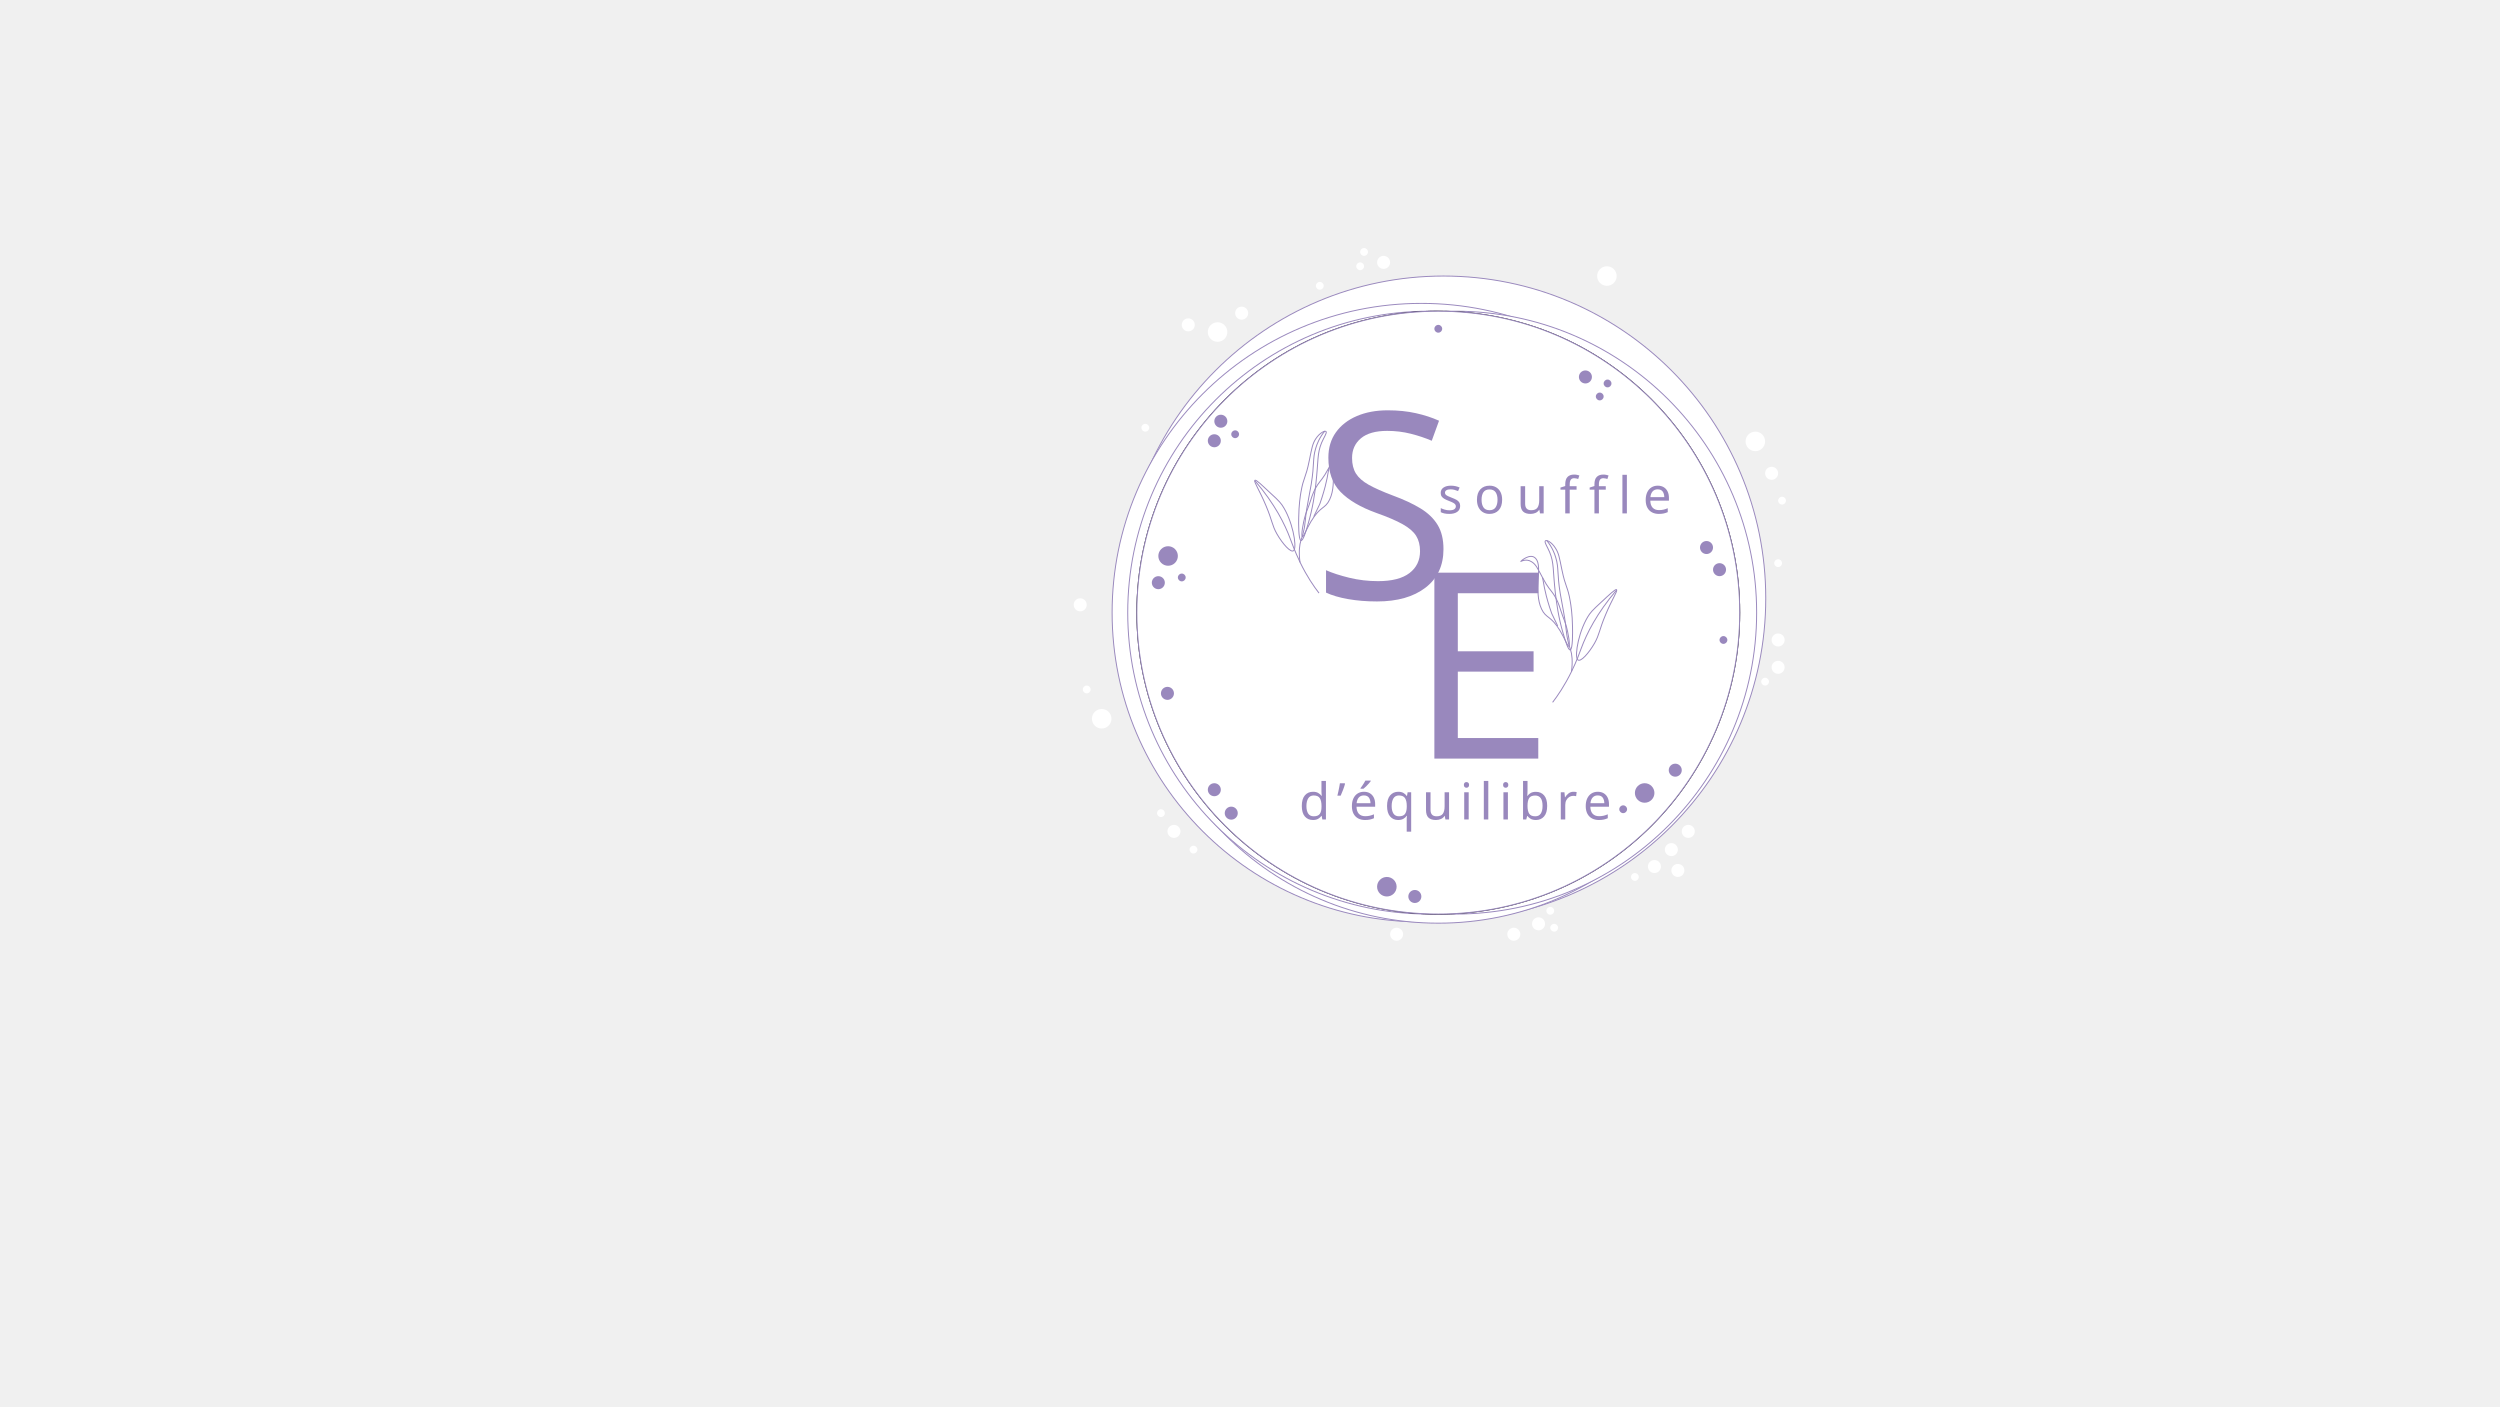
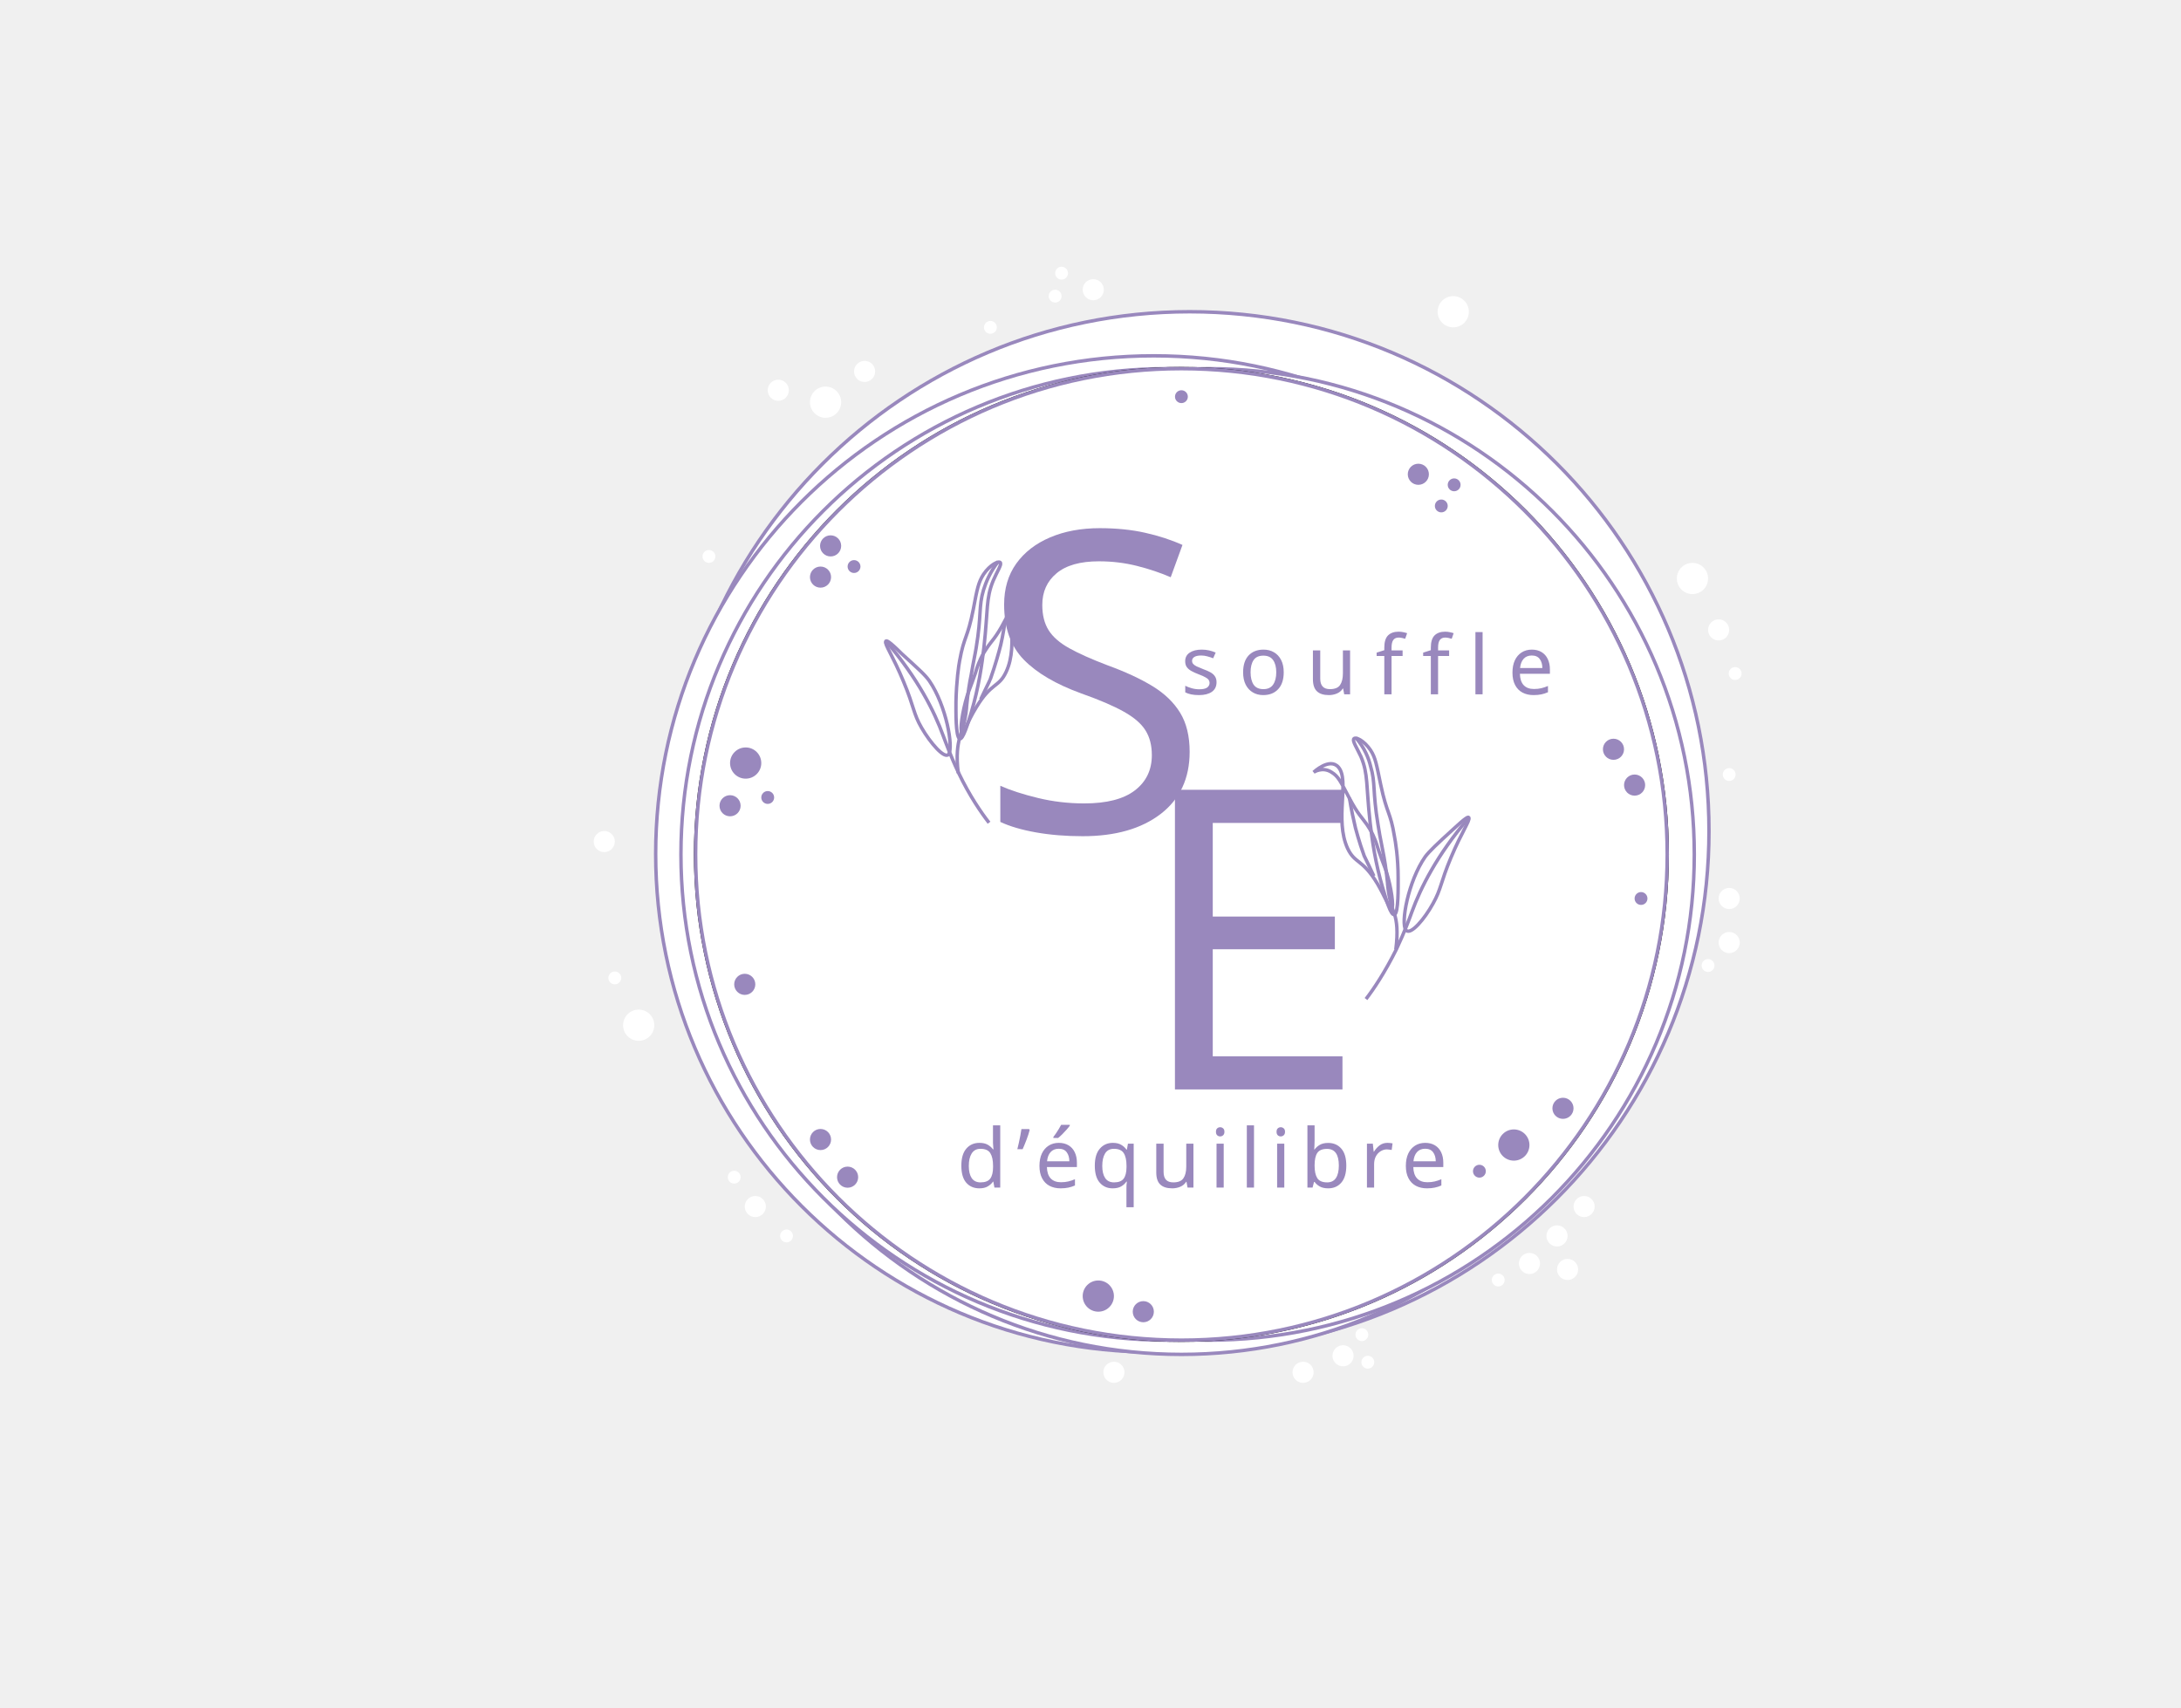
- <svg xmlns="http://www.w3.org/2000/svg" version="1.1" id="Calque_1" x="0px" y="0px" viewBox="0 0 1920 1080" style="enable-background:new 0 0 1920 1080;" xml:space="preserve">
+ <svg xmlns="http://www.w3.org/2000/svg" version="1.1" id="Calque_1" x="0px" y="0px" viewBox="0 0 475 372" style="enable-background:new 0 0 475 372;" xml:space="preserve">
  <style type="text/css">
	.st0{enable-background:new    ;}
	.st1{fill:#9988BD;}
	.st2{fill:#D1D3E4;}
	.st3{fill:none;stroke:#707070;}
	.st4{fill:#FEF8F2;}
	.st5{fill:#F2E6E9;}
	.st6{fill:#464E9F;}
	.st7{fill:#FFFFFF;stroke:#9988BD;stroke-width:0.75;stroke-miterlimit:10;}
	.st8{fill:#FFFFFF;stroke:#000000;stroke-width:0.75;stroke-miterlimit:10;}
	.st9{font-family:'BodoniSvtyTwoITCTT-Book';}
- 	.st10{font-size:200px;}
+ 	.st10{font-size:91.408px;}
	.st11{font-family:'BodoniSvtyTwoITCTT-BookIta';}
- 	.st12{font-size:39px;}
- 	.st13{letter-spacing:9;}
- 	.st14{letter-spacing:5;}
+ 	.st12{font-size:17.825px;}
+ 	.st13{letter-spacing:4;}
+ 	.st14{letter-spacing:2;}
	.st15{fill:none;stroke:#9988BD;stroke-width:0.75;stroke-miterlimit:10;}
	.st16{fill:#FFFFFF;}
</style>
  <g id="Rectangle_1" transform="translate(-618 63)" class="st0">
-     <rect x="93.3" y="231.2" class="st1" width="239.7" height="87.5" />
-     <rect x="93.7" y="231.5" class="st1" width="239" height="86.9" />
+     <rect x="-236.7" y="47.8" class="st1" width="239.7" height="87.5" />
+     <rect x="-236.3" y="48.1" class="st1" width="239" height="86.9" />
  </g>
  <g id="Rectangle_2" transform="translate(-618 352)">
-     <rect x="93.3" y="107.4" class="st2" width="239.7" height="87.5" />
-     <rect x="93.7" y="107.7" class="st3" width="239" height="86.9" />
+     <rect x="-236.7" y="-76" class="st2" width="239.7" height="87.5" />
+     <rect x="-236.3" y="-75.7" class="st3" width="239" height="86.9" />
  </g>
  <g id="Rectangle_3" transform="translate(-618 877)">
-     <rect x="93.3" y="-117.5" class="st4" width="239.7" height="87.5" />
-     <rect x="93.7" y="-117.2" class="st3" width="239" height="86.9" />
+     <rect x="-236.7" y="-300.9" class="st4" width="239.7" height="87.5" />
+     <rect x="-236.3" y="-300.6" class="st3" width="239" height="86.9" />
  </g>
  <g id="Rectangle_4" transform="translate(-618 624)">
-     <rect x="93.3" y="-9.1" class="st5" width="239.7" height="87.5" />
-     <rect x="93.7" y="-8.8" class="st3" width="239" height="86.9" />
+     <rect x="-236.7" y="-192.5" class="st5" width="239.7" height="87.5" />
+     <rect x="-236.3" y="-192.2" class="st3" width="239" height="86.9" />
  </g>
  <g id="Rectangle_5" transform="translate(-618 -226)">
-     <rect x="93.3" y="355" class="st6" width="239.7" height="87.5" />
-     <rect x="93.7" y="355.3" class="st3" width="239" height="86.9" />
+     <rect x="-236.7" y="171.6" class="st6" width="239.7" height="87.5" />
+     <rect x="-236.3" y="171.9" class="st3" width="239" height="86.9" />
  </g>
  <g>
-     <path class="st7" d="M1108.6,212c-136.7,0-247.5,110.8-247.5,247.5S971.9,707,1108.6,707s247.5-110.8,247.5-247.5   S1245.3,212,1108.6,212z" />
-     <path class="st7" d="M1091.6,233c-131.2,0-237.5,106.3-237.5,237.5S960.5,708,1091.6,708s237.5-106.3,237.5-237.5   S1222.8,233,1091.6,233z" />
-     <path class="st7" d="M1104.6,246c-127.9,0-231.5,103.7-231.5,231.5S976.8,709,1104.6,709s231.5-103.7,231.5-231.5   S1232.5,246,1104.6,246z" />
-     <path class="st7" d="M1117.6,239c-127.9,0-231.5,103.7-231.5,231.5S989.8,702,1117.6,702s231.5-103.7,231.5-231.5   S1245.5,239,1117.6,239z" />
-     <path class="st7" d="M1097.6,239c-127.9,0-231.5,103.7-231.5,231.5S969.8,702,1097.6,702s231.5-103.7,231.5-231.5   S1225.5,239,1097.6,239z" />
-     <path class="st8" d="M1104.6,239c-127.9,0-231.5,103.7-231.5,231.5S976.8,702,1104.6,702s231.5-103.7,231.5-231.5   S1232.5,239,1104.6,239z" />
-     <path class="st7" d="M1104.6,239c-127.9,0-231.5,103.7-231.5,231.5S976.8,702,1104.6,702s231.5-103.7,231.5-231.5   S1232.5,239,1104.6,239z" />
-     <text transform="matrix(1 0 0 1 1008.182 459.9135)" class="st1 st9 st10">S</text>
-     <text transform="matrix(1 0 0 1 1082.194 582.6035)" class="st1 st9 st10">E</text>
-     <text transform="matrix(1 0 0 1 1104.481 394.293)" class="st1 st11 st12 st13">souffle</text>
-     <text transform="matrix(1 0 0 1 997.6458 629.3735)" class="st1 st11 st12 st14">d’équilibre</text>
+     <path class="st7" d="M259.1,67.9C196.6,67.9,146,118.6,146,181s50.6,113.1,113.1,113.1S372.2,243.5,372.2,181   S321.6,67.9,259.1,67.9z" />
+     <path class="st7" d="M251.3,77.5c-60,0-108.5,48.6-108.5,108.5s48.6,108.5,108.5,108.5S359.9,246,359.9,186.1   S311.3,77.5,251.3,77.5z" />
+     <path class="st7" d="M257.3,83.4c-58.5,0-105.8,47.4-105.8,105.8s47.4,105.8,105.8,105.8s105.8-47.4,105.8-105.8   S315.7,83.4,257.3,83.4z" />
+     <path class="st7" d="M263.2,80.3c-58.5,0-105.8,47.4-105.8,105.8s47.4,105.8,105.8,105.8S369,244.5,369,186.1   S321.7,80.3,263.2,80.3z" />
+     <path class="st7" d="M254.1,80.3c-58.5,0-105.8,47.4-105.8,105.8s47.4,105.8,105.8,105.8s105.8-47.4,105.8-105.8   S312.5,80.3,254.1,80.3z" />
+     <path class="st8" d="M257.3,80.3c-58.5,0-105.8,47.4-105.8,105.8s47.4,105.8,105.8,105.8s105.8-47.4,105.8-105.8   S315.7,80.3,257.3,80.3z" />
+     <path class="st7" d="M257.3,80.3c-58.5,0-105.8,47.4-105.8,105.8s47.4,105.8,105.8,105.8s105.8-47.4,105.8-105.8   S315.7,80.3,257.3,80.3z" />
+     <text transform="matrix(1 0 0 1 213.2031 181.2114)" class="st1 st9 st10">S</text>
+     <text transform="matrix(1 0 0 1 247.0312 237.2895)" class="st1 st9 st10">E</text>
+     <text transform="matrix(1 0 0 1 257.2148 151.227)" class="st1 st11 st12 st13">souffle</text>
+     <text transform="matrix(1 0 0 1 208.3867 258.6606)" class="st1 st11 st12 st14">d’équilibre</text>
    <g>
-       <path class="st15" d="M1167.6,431.4c0-0.1,7.7-7.3,11.9-2.4c5.5,6.3-2,24.9,4.4,38.7c3.5,7.5,7.1,4.8,14.3,16.8    c4,6.7,5.9,12.5,6.7,11.8c1-0.8-0.3-10-2.5-17.1c-1.1-3.5-1.6-3.9-3.9-10.9c-0.7-2.2-1.2-3.8-2.2-6.1c-0.3-0.6-1.3-3-3.2-5.9    c-2.4-3.6-4.1-4.5-8.5-12.8c-3.9-7.4-5.1-10.1-8.4-12.1C1171.8,428.6,1167.6,431.5,1167.6,431.4z" />
-       <path class="st15" d="M1241.6,453.1c-15.3,17.9-23,33.5-27.2,44.8c-1.1,3-3.4,9.6-7.5,17.9c-5.4,11-10.8,18.8-14.5,23.6" />
-       <path class="st15" d="M1187.8,415c4.1,4.9,6.1,9.9,7.1,13.5c2.4,8.1,0.8,11.7,3.4,27.5c0.5,2.8,1.2,6.7,2.4,13.2    c0.6,3.2,1.5,8.3,2.2,15.2c0,0.4,0,0.3,0.1,0.5c0.7,7.3,2.5,12,3.2,14.2c1,3.2,1.8,8.3,0.7,16.8" />
-       <path class="st15" d="M1184.7,443.6c0.9,5.6,1.9,10.4,2.9,14.2c0,0,1.7,6.7,4.1,13.3l0,0c0,0,4.1,8.5,4.6,9.6" />
-       <path class="st15" d="M1241.6,453c-0.3-0.6-1.5-0.1-7.7,5.6c-7.4,6.8-11.1,10.2-13.1,13c-8.1,11.6-11.8,31.8-9.2,35    c2.1,2.6,8.9-5.4,13-12.6c3.9-6.9,3.4-9.8,8.5-21.9C1238.1,460.1,1242.2,454.3,1241.6,453z" />
-       <path class="st15" d="M1190.8,432.9" />
-       <path class="st15" d="M1186.7,415.6c-0.5,1.2,1.6,4.2,3.4,8.4c3.5,8.4,2.4,13.5,4.4,31.4c0.9,7.6,2.4,19,6.1,31.4    c1.5,5,3.8,12.9,5.4,12.3c1.9-0.7,1.8-13.3,1.7-17.4c-0.1-9.9-1.3-17.4-1.7-19.6c-2-12.1-3.5-10.2-6.5-24.7    c-1.9-9.3-2.4-12.6-4.9-16.4C1191.7,416.3,1187.4,414.1,1186.7,415.6z" />
+       <path class="st15" d="M286.1,168.2c0,0,3.5-3.3,5.4-1.1c2.5,2.9-0.9,11.4,2,17.7c1.6,3.4,3.2,2.2,6.5,7.7c1.8,3.1,2.7,5.7,3.1,5.4    c0.5-0.4-0.1-4.6-1.1-7.8c-0.5-1.6-0.7-1.8-1.8-5c-0.3-1-0.5-1.7-1-2.8c-0.1-0.3-0.6-1.4-1.5-2.7c-1.1-1.6-1.9-2.1-3.9-5.9    c-1.8-3.4-2.3-4.6-3.8-5.5C288,166.9,286.1,168.2,286.1,168.2z" />
+       <path class="st15" d="M319.9,178.1c-7,8.2-10.5,15.3-12.4,20.5c-0.5,1.4-1.6,4.4-3.4,8.2c-2.5,5-4.9,8.6-6.6,10.8" />
+       <path class="st15" d="M295.3,160.7c1.9,2.2,2.8,4.5,3.2,6.2c1.1,3.7,0.4,5.3,1.6,12.6c0.2,1.3,0.5,3.1,1.1,6    c0.3,1.5,0.7,3.8,1,6.9c0,0.2,0,0.1,0,0.2c0.3,3.3,1.1,5.5,1.5,6.5c0.5,1.5,0.8,3.8,0.3,7.7" />
+       <path class="st15" d="M293.9,173.8c0.4,2.6,0.9,4.8,1.3,6.5c0,0,0.8,3.1,1.9,6.1l0,0c0,0,1.9,3.9,2.1,4.4" />
+       <path class="st15" d="M319.9,178.1c-0.1-0.3-0.7,0-3.5,2.6c-3.4,3.1-5.1,4.7-6,5.9c-3.7,5.3-5.4,14.5-4.2,16    c1,1.2,4.1-2.5,5.9-5.8c1.8-3.2,1.6-4.5,3.9-10C318.3,181.3,320.2,178.7,319.9,178.1z" />
+       <path class="st15" d="M296.7,168.9" />
+       <path class="st15" d="M294.8,161c-0.2,0.5,0.7,1.9,1.6,3.8c1.6,3.8,1.1,6.2,2,14.4c0.4,3.5,1.1,8.7,2.8,14.4    c0.7,2.3,1.7,5.9,2.5,5.6c0.9-0.3,0.8-6.1,0.8-8c0-4.5-0.6-8-0.8-9c-0.9-5.5-1.6-4.7-3-11.3c-0.9-4.3-1.1-5.8-2.2-7.5    C297.1,161.3,295.1,160.3,294.8,161z" />
    </g>
    <g>
-       <path class="st15" d="M1037.6,347.4c0,0-4.1-2.8-8.7-0.1c-3.2,2-4.4,4.7-8.4,12.1c-4.4,8.3-6.1,9.2-8.5,12.8    c-1.9,2.9-3,5.3-3.2,5.9c-1,2.3-1.5,3.9-2.2,6.1c-2.3,7-2.8,7.4-3.9,10.9c-2.2,7.2-3.5,16.3-2.5,17.1c0.8,0.7,2.7-5.1,6.7-11.8    c7.2-12,10.8-9.3,14.3-16.8c6.5-13.8-1.1-32.3,4.4-38.7C1029.9,340.1,1037.6,347.4,1037.6,347.4z" />
-       <path class="st15" d="M1013,455.5c-3.8-4.9-9.2-12.6-14.5-23.6c-4-8.3-6.4-15-7.5-17.9c-4.2-11.4-11.9-26.9-27.2-44.8" />
-       <path class="st15" d="M998.4,431.9c-1.1-8.5-0.3-13.6,0.7-16.8c0.7-2.3,2.6-6.9,3.2-14.2c0-0.2,0-0.1,0.1-0.5    c0.6-7,1.6-12,2.2-15.2c1.2-6.5,1.9-10.3,2.4-13.2c2.6-15.8,1-19.4,3.4-27.5c1-3.5,3-8.6,7.1-13.5" />
-       <path class="st15" d="M1009,396.7c0.5-1.1,4.6-9.5,4.6-9.6l0,0c2.4-6.7,4.1-13.3,4.1-13.3c1-3.8,2-8.5,2.9-14.2" />
-       <path class="st15" d="M963.7,369c-0.7,1.3,3.4,7.1,8.5,19.2s4.6,15,8.5,21.9c4.1,7.2,10.9,15.2,13,12.6c2.5-3.2-1.1-23.3-9.2-35    c-1.9-2.8-5.7-6.2-13.1-13C965.2,368.8,964,368.4,963.7,369z" />
-       <path class="st15" d="M1014.5,348.9" />
-       <path class="st15" d="M1018.5,331.6c-0.6-1.4-5,0.8-8,5.4c-2.5,3.8-3,7.1-4.9,16.4c-2.9,14.5-4.4,12.6-6.5,24.7    c-0.4,2.2-1.6,9.7-1.7,19.6c-0.1,4.1-0.2,16.7,1.7,17.4c1.6,0.6,4-7.3,5.4-12.3c3.7-12.4,5.3-23.8,6.1-31.4    c2-17.8,0.9-23,4.4-31.4C1016.9,335.7,1019,332.7,1018.5,331.6z" />
+       <path class="st15" d="M226.6,129.8c0,0-1.9-1.3-4,0c-1.5,0.9-2,2.1-3.8,5.5c-2,3.8-2.8,4.2-3.9,5.9c-0.9,1.3-1.4,2.4-1.5,2.7    c-0.5,1.1-0.7,1.8-1,2.8c-1.1,3.2-1.3,3.4-1.8,5c-1,3.3-1.6,7.4-1.1,7.8c0.4,0.3,1.2-2.3,3.1-5.4c3.3-5.5,4.9-4.3,6.5-7.7    c3-6.3-0.5-14.8,2-17.7C223.1,126.5,226.6,129.8,226.6,129.8z" />
+       <path class="st15" d="M215.4,179.2c-1.7-2.2-4.2-5.8-6.6-10.8c-1.8-3.8-2.9-6.9-3.4-8.2c-1.9-5.2-5.4-12.3-12.4-20.5" />
+       <path class="st15" d="M208.7,168.4c-0.5-3.9-0.1-6.2,0.3-7.7c0.3-1.1,1.2-3.2,1.5-6.5c0-0.1,0,0,0-0.2c0.3-3.2,0.7-5.5,1-6.9    c0.5-3,0.9-4.7,1.1-6c1.2-7.2,0.5-8.9,1.6-12.6c0.5-1.6,1.4-3.9,3.2-6.2" />
+       <path class="st15" d="M213.6,152.3c0.2-0.5,2.1-4.3,2.1-4.4l0,0c1.1-3.1,1.9-6.1,1.9-6.1c0.5-1.7,0.9-3.9,1.3-6.5" />
+       <path class="st15" d="M192.9,139.7c-0.3,0.6,1.6,3.2,3.9,8.8c2.3,5.5,2.1,6.9,3.9,10c1.9,3.3,5,6.9,5.9,5.8    c1.1-1.5-0.5-10.6-4.2-16c-0.9-1.3-2.6-2.8-6-5.9C193.6,139.6,193,139.4,192.9,139.7z" />
+       <path class="st15" d="M216.1,130.5" />
+       <path class="st15" d="M217.9,122.6c-0.3-0.6-2.3,0.4-3.7,2.5c-1.1,1.7-1.4,3.2-2.2,7.5c-1.3,6.6-2,5.8-3,11.3    c-0.2,1-0.7,4.4-0.8,9c0,1.9-0.1,7.6,0.8,8c0.7,0.3,1.8-3.3,2.5-5.6c1.7-5.7,2.4-10.9,2.8-14.4c0.9-8.1,0.4-10.5,2-14.4    C217.2,124.4,218.1,123.1,217.9,122.6z" />
    </g>
-     <circle class="st16" cx="1234.1" cy="212" r="7.5" />
-     <circle class="st16" cx="1348.1" cy="339" r="7.5" />
-     <circle class="st1" cx="1320.6" cy="437.5" r="5" />
-     <circle class="st1" cx="1310.6" cy="420.5" r="5" />
-     <circle class="st16" cx="1368.6" cy="384.5" r="3" />
-     <circle class="st16" cx="1360.6" cy="363.5" r="5" />
-     <circle class="st16" cx="1365.6" cy="432.5" r="3" />
-     <circle class="st1" cx="1323.6" cy="491.5" r="3" />
-     <circle class="st16" cx="1365.6" cy="491.5" r="5" />
-     <circle class="st16" cx="1365.6" cy="512.5" r="5" />
-     <circle class="st16" cx="1355.6" cy="523.5" r="3" />
-     <circle class="st1" cx="1263.1" cy="609" r="7.5" />
-     <circle class="st1" cx="1286.6" cy="591.5" r="5" />
-     <circle class="st16" cx="1296.6" cy="638.5" r="5" />
-     <circle class="st16" cx="1283.6" cy="652.5" r="5" />
-     <circle class="st16" cx="1270.6" cy="665.5" r="5" />
-     <circle class="st16" cx="1162.6" cy="717.5" r="5" />
-     <circle class="st16" cx="1181.6" cy="709.5" r="5" />
-     <circle class="st16" cx="1288.6" cy="668.5" r="5" />
-     <circle class="st16" cx="1193.6" cy="712.5" r="3" />
-     <circle class="st16" cx="1190.6" cy="699.5" r="3" />
-     <circle class="st1" cx="1246.6" cy="621.5" r="3" />
-     <circle class="st16" cx="1255.6" cy="673.5" r="3" />
-     <circle class="st1" cx="1217.6" cy="289.5" r="5" />
-     <circle class="st1" cx="1234.6" cy="294.5" r="3" />
-     <circle class="st1" cx="1228.6" cy="304.5" r="3" />
-     <circle class="st1" cx="1104.6" cy="252.5" r="3" />
-     <circle class="st16" cx="1062.6" cy="201.5" r="5" />
-     <circle class="st16" cx="1047.6" cy="193.5" r="3" />
-     <circle class="st16" cx="1044.6" cy="204.5" r="3" />
-     <circle class="st16" cx="1013.6" cy="219.5" r="3" />
-     <circle class="st16" cx="935.1" cy="255" r="7.5" />
-     <circle class="st16" cx="953.6" cy="240.5" r="5" />
-     <circle class="st1" cx="937.6" cy="323.5" r="5" />
-     <circle class="st16" cx="912.6" cy="249.5" r="5" />
-     <circle class="st16" cx="879.6" cy="328.5" r="3" />
-     <circle class="st1" cx="932.6" cy="338.5" r="5" />
-     <circle class="st1" cx="948.6" cy="333.5" r="3" />
-     <circle class="st1" cx="897.1" cy="427" r="7.5" />
-     <circle class="st1" cx="889.6" cy="447.5" r="5" />
-     <circle class="st1" cx="907.6" cy="443.5" r="3" />
-     <circle class="st16" cx="829.6" cy="464.5" r="5" />
-     <circle class="st16" cx="834.6" cy="529.5" r="3" />
-     <circle class="st1" cx="896.6" cy="532.5" r="5" />
-     <circle class="st16" cx="846.1" cy="552" r="7.5" />
-     <circle class="st1" cx="932.6" cy="606.5" r="5" />
-     <circle class="st1" cx="945.6" cy="624.5" r="5" />
-     <circle class="st16" cx="901.6" cy="638.5" r="5" />
-     <circle class="st16" cx="891.6" cy="624.5" r="3" />
-     <circle class="st16" cx="916.6" cy="652.5" r="3" />
-     <circle class="st1" cx="1065.1" cy="681" r="7.5" />
-     <circle class="st1" cx="1086.6" cy="688.5" r="5" />
-     <circle class="st16" cx="1072.6" cy="717.5" r="5" />
+     <circle class="st16" cx="316.5" cy="67.9" r="3.4" />
+     <circle class="st16" cx="368.6" cy="126" r="3.4" />
+     <circle class="st1" cx="356" cy="171" r="2.3" />
+     <circle class="st1" cx="351.4" cy="163.2" r="2.3" />
+     <circle class="st16" cx="377.9" cy="146.7" r="1.4" />
+     <circle class="st16" cx="374.3" cy="137.2" r="2.3" />
+     <circle class="st16" cx="376.6" cy="168.7" r="1.4" />
+     <circle class="st1" cx="357.4" cy="195.7" r="1.4" />
+     <circle class="st16" cx="376.6" cy="195.7" r="2.3" />
+     <circle class="st16" cx="376.6" cy="205.3" r="2.3" />
+     <circle class="st16" cx="372" cy="210.3" r="1.4" />
+     <circle class="st1" cx="329.7" cy="249.4" r="3.4" />
+     <circle class="st1" cx="340.4" cy="241.4" r="2.3" />
+     <circle class="st16" cx="345" cy="262.8" r="2.3" />
+     <circle class="st16" cx="339.1" cy="269.2" r="2.3" />
+     <circle class="st16" cx="333.1" cy="275.2" r="2.3" />
+     <circle class="st16" cx="283.8" cy="298.9" r="2.3" />
+     <circle class="st16" cx="292.5" cy="295.3" r="2.3" />
+     <circle class="st16" cx="341.4" cy="276.5" r="2.3" />
+     <circle class="st16" cx="297.9" cy="296.7" r="1.4" />
+     <circle class="st16" cx="296.6" cy="290.7" r="1.4" />
+     <circle class="st1" cx="322.2" cy="255.1" r="1.4" />
+     <circle class="st16" cx="326.3" cy="278.8" r="1.4" />
+     <circle class="st1" cx="308.9" cy="103.3" r="2.3" />
+     <circle class="st1" cx="316.7" cy="105.6" r="1.4" />
+     <circle class="st1" cx="313.9" cy="110.2" r="1.4" />
+     <circle class="st1" cx="257.3" cy="86.4" r="1.4" />
+     <circle class="st16" cx="238.1" cy="63.1" r="2.3" />
+     <circle class="st16" cx="231.2" cy="59.5" r="1.4" />
+     <circle class="st16" cx="229.8" cy="64.5" r="1.4" />
+     <circle class="st16" cx="215.7" cy="71.3" r="1.4" />
+     <circle class="st16" cx="179.8" cy="87.6" r="3.4" />
+     <circle class="st16" cx="188.3" cy="80.9" r="2.3" />
+     <circle class="st1" cx="180.9" cy="118.9" r="2.3" />
+     <circle class="st16" cx="169.5" cy="85" r="2.3" />
+     <circle class="st16" cx="154.4" cy="121.2" r="1.4" />
+     <circle class="st1" cx="178.7" cy="125.7" r="2.3" />
+     <circle class="st1" cx="186" cy="123.4" r="1.4" />
+     <circle class="st1" cx="162.4" cy="166.2" r="3.4" />
+     <circle class="st1" cx="159" cy="175.5" r="2.3" />
+     <circle class="st1" cx="167.2" cy="173.7" r="1.4" />
+     <circle class="st16" cx="131.6" cy="183.3" r="2.3" />
+     <circle class="st16" cx="133.9" cy="213" r="1.4" />
+     <circle class="st1" cx="162.2" cy="214.4" r="2.3" />
+     <circle class="st16" cx="139.1" cy="223.3" r="3.4" />
+     <circle class="st1" cx="178.7" cy="248.2" r="2.3" />
+     <circle class="st1" cx="184.6" cy="256.4" r="2.3" />
+     <circle class="st16" cx="164.5" cy="262.8" r="2.3" />
+     <circle class="st16" cx="159.9" cy="256.4" r="1.4" />
+     <circle class="st16" cx="171.3" cy="269.2" r="1.4" />
+     <circle class="st1" cx="239.2" cy="282.3" r="3.4" />
+     <circle class="st1" cx="249" cy="285.7" r="2.3" />
+     <circle class="st16" cx="242.6" cy="298.9" r="2.3" />
  </g>
</svg>
